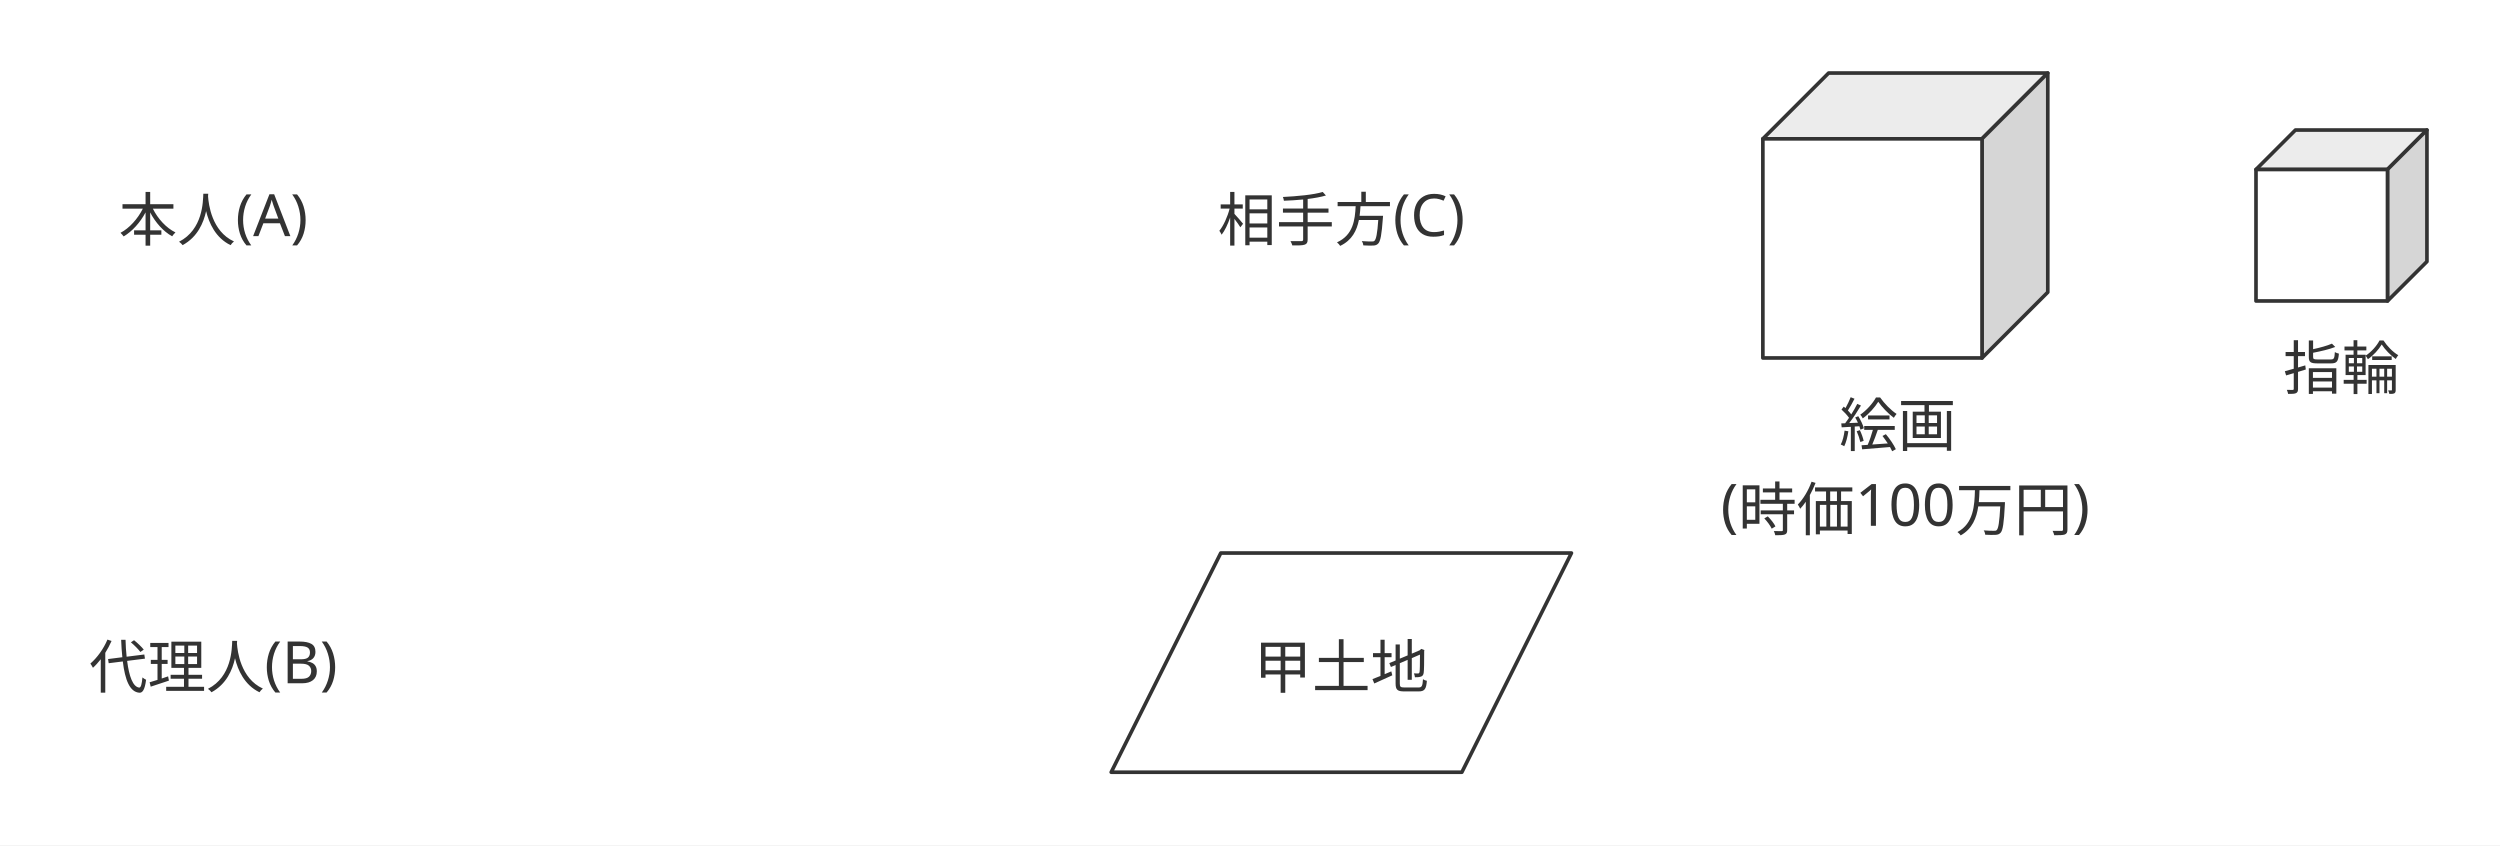
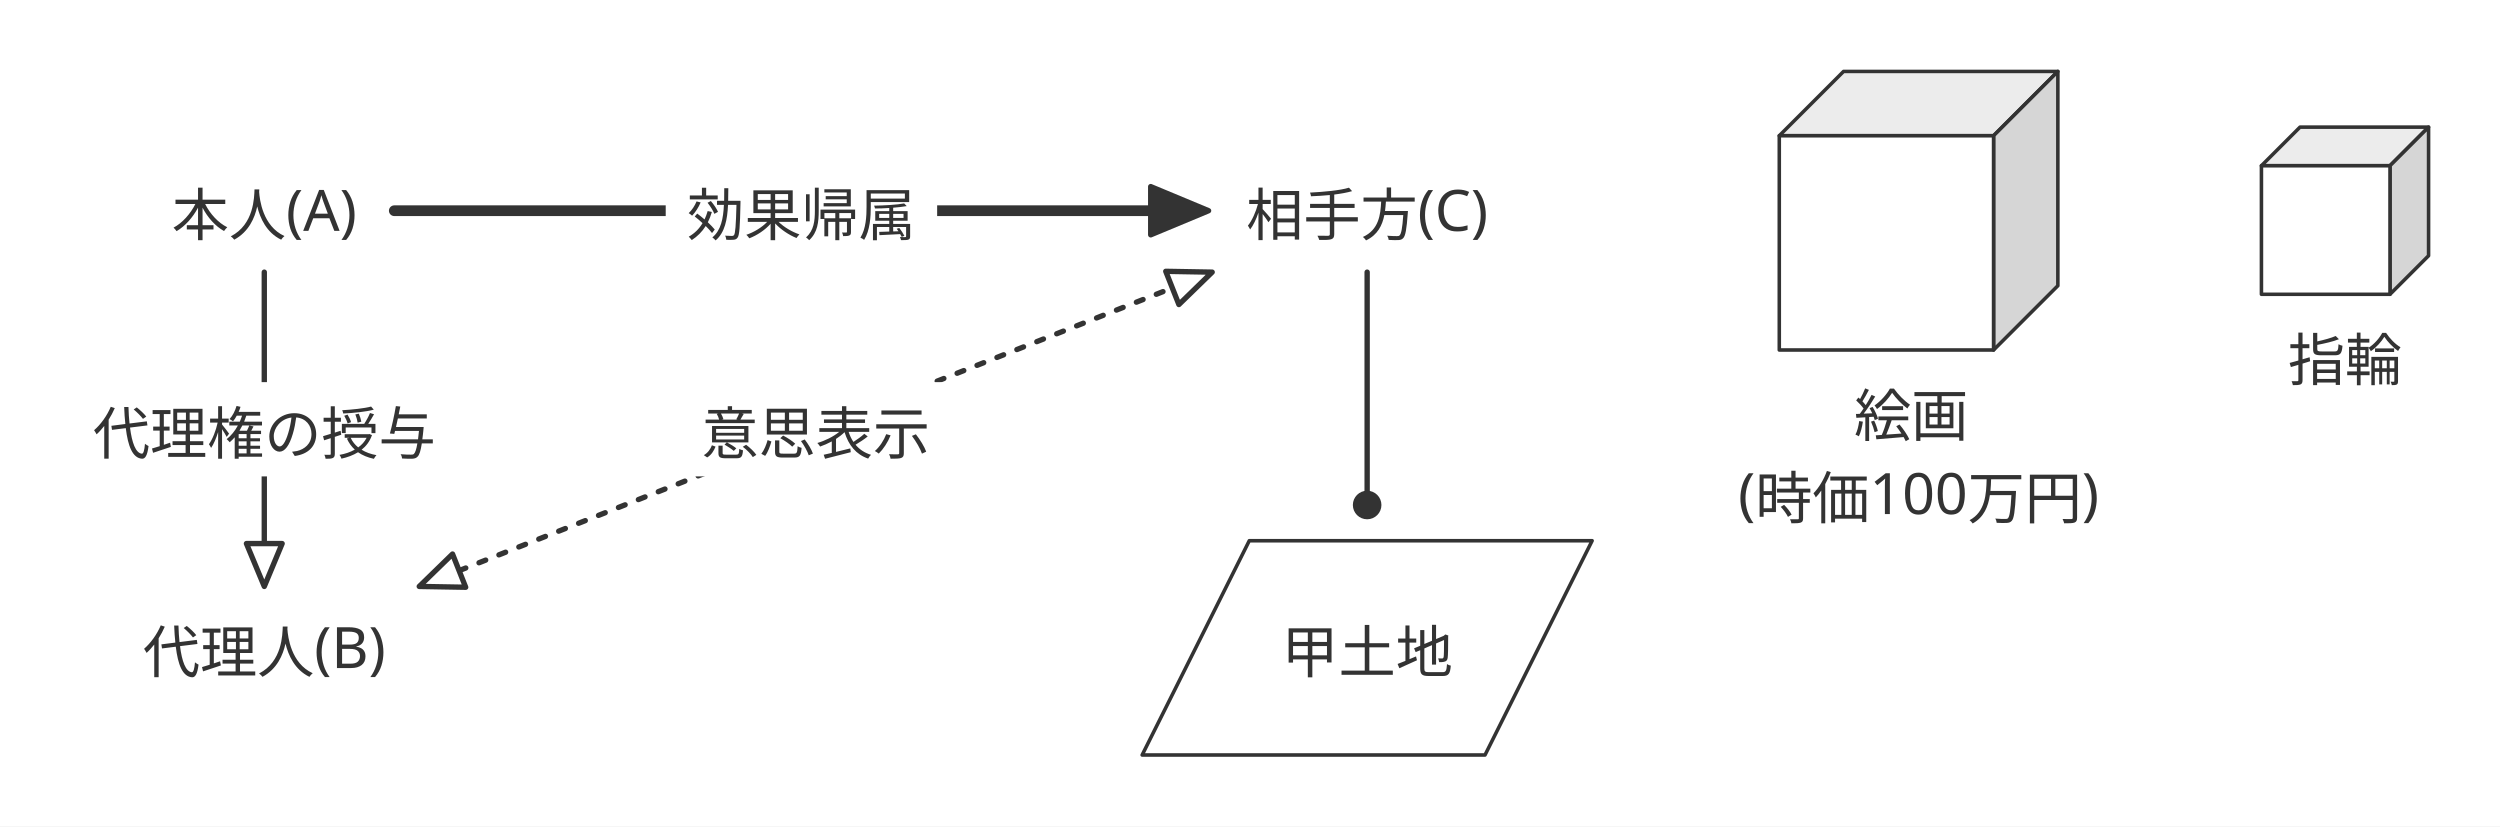
- <svg xmlns="http://www.w3.org/2000/svg" width="684.4" height="231.4" viewBox="0 0 684.4 231.4" font-family="&quot;Hiragino Sans&quot;, &quot;Yu Gothic&quot;, &quot;Noto Sans JP&quot;, sans-serif" font-size="16" fill="#333333">
+ <svg xmlns="http://www.w3.org/2000/svg" width="700" height="231.4" viewBox="0 0 700 231.4" font-family="&quot;Hiragino Sans&quot;, &quot;Yu Gothic&quot;, &quot;Noto Sans JP&quot;, sans-serif" font-size="16" fill="#333333">
  <rect width="100%" height="100%" fill="#ffffff" />
+   <g data-line="0">
+     <line x1="74" y1="76.2" x2="74" y2="152.2" stroke="#333333" stroke-width="1.5" stroke-linecap="round" />
+     <polygon points="74,164.2 69,152.2 79,152.2" fill="#ffffff" stroke="#333333" stroke-width="1.5" stroke-linejoin="round" />
+     <rect x="20" y="107" width="108" height="26.4" rx="3" fill="#ffffff" />
+     <text x="74" y="120.2" text-anchor="middle" dominant-baseline="central">
+       <tspan x="74" dy="0">代理権の授与</tspan>
+     </text>
+   </g>
+   <g data-line="1">
+     <line x1="128.55" y1="159.78" x2="328.25" y2="80.62" stroke="#333333" stroke-width="1.5" stroke-dasharray="2 4" stroke-linecap="round" />
+     <polygon points="117.39,164.2 126.71,155.13 130.39,164.43" fill="#ffffff" stroke="#333333" stroke-width="1.5" stroke-linejoin="round" />
+     <polygon points="339.41,76.2 330.09,85.27 326.41,75.97" fill="#ffffff" stroke="#333333" stroke-width="1.5" stroke-linejoin="round" />
+     <rect x="190.4" y="107" width="76" height="26.4" rx="3" fill="#ffffff" />
+     <text x="228.4" y="120.2" text-anchor="middle" dominant-baseline="central">
+       <tspan x="228.4" dy="0">意思表示</tspan>
+     </text>
+   </g>
+   <g data-line="2">
+     <line x1="110.4" y1="59" x2="322.2" y2="59" stroke="#333333" stroke-width="3" stroke-linecap="round" />
+     <polygon points="338.4,59 322.2,65.75 322.2,52.25" fill="#333333" stroke="#333333" stroke-width="1.5" stroke-linejoin="round" />
+     <rect x="186.4" y="45.8" width="76" height="26.4" rx="3" fill="#ffffff" />
+     <text x="224.4" y="59" text-anchor="middle" dominant-baseline="central">
+       <tspan x="224.4" dy="0">効果帰属</tspan>
+     </text>
+   </g>
+   <g data-line="3">
+     <line x1="382.8" y1="76.2" x2="382.8" y2="141.4" stroke="#333333" stroke-width="1.5" stroke-linecap="round" />
+     <circle cx="382.8" cy="141.4" r="4" fill="#333333" />
+   </g>
  <g data-id="a">
-     <text x="58.4" y="59" text-anchor="middle" dominant-baseline="central">
-       <tspan x="58.4" dy="0">本人(A)</tspan>
+     <text x="74" y="59" text-anchor="middle" dominant-baseline="central">
+       <tspan x="74" dy="0">本人(A)</tspan>
    </text>
  </g>
  <g data-id="c">
-     <text x="367.2" y="59" text-anchor="middle" dominant-baseline="central">
-       <tspan x="367.2" dy="0">相手方(C)</tspan>
+     <text x="382.8" y="59" text-anchor="middle" dominant-baseline="central">
+       <tspan x="382.8" dy="0">相手方(C)</tspan>
    </text>
  </g>
  <g data-id="b">
-     <text x="58.4" y="181.4" text-anchor="middle" dominant-baseline="central">
-       <tspan x="58.4" dy="0">代理人(B)</tspan>
+     <text x="74" y="181.4" text-anchor="middle" dominant-baseline="central">
+       <tspan x="74" dy="0">代理人(B)</tspan>
    </text>
  </g>
  <g data-id="land">
-     <polygon points="334.2,151.4 430.2,151.4 400.2,211.4 304.2,211.4" fill="#ffffff" stroke="#333333" stroke-linejoin="round" />
-     <text x="367.2" y="181.4" text-anchor="middle" dominant-baseline="central">
-       <tspan x="367.2" dy="0">甲土地</tspan>
+     <polygon points="349.8,151.4 445.8,151.4 415.8,211.4 319.8,211.4" fill="#ffffff" stroke="#333333" stroke-linejoin="round" />
+     <text x="382.8" y="181.4" text-anchor="middle" dominant-baseline="central">
+       <tspan x="382.8" dy="0">甲土地</tspan>
    </text>
  </g>
  <g data-id="item">
-     <polygon points="482.6,38 500.6,20 560.6,20 542.6,38" fill="#ececec" stroke="#333333" stroke-linejoin="round" />
-     <polygon points="542.6,38 560.6,20 560.6,80 542.6,98" fill="#d6d6d6" stroke="#333333" stroke-linejoin="round" />
-     <polygon points="482.6,38 542.6,38 542.6,98 482.6,98" fill="#ffffff" stroke="#333333" stroke-linejoin="round" />
-     <text x="521.6" y="126.4" text-anchor="middle" dominant-baseline="central">
-       <tspan x="521.6" dy="-11.2">絵画</tspan>
-       <tspan x="521.6" dy="22.4">(時価100万円)</tspan>
+     <polygon points="498.2,38 516.2,20 576.2,20 558.2,38" fill="#ececec" stroke="#333333" stroke-linejoin="round" />
+     <polygon points="558.2,38 576.2,20 576.2,80 558.2,98" fill="#d6d6d6" stroke="#333333" stroke-linejoin="round" />
+     <polygon points="498.2,38 558.2,38 558.2,98 498.2,98" fill="#ffffff" stroke="#333333" stroke-linejoin="round" />
+     <text x="537.2" y="126.4" text-anchor="middle" dominant-baseline="central">
+       <tspan x="537.2" dy="-11.2">絵画</tspan>
+       <tspan x="537.2" dy="22.4">(時価100万円)</tspan>
    </text>
  </g>
  <g data-id="small">
-     <polygon points="617.6,46.4 628.4,35.6 664.4,35.6 653.6,46.4" fill="#ececec" stroke="#333333" stroke-linejoin="round" />
-     <polygon points="653.6,46.4 664.4,35.6 664.4,71.6 653.6,82.4" fill="#d6d6d6" stroke="#333333" stroke-linejoin="round" />
-     <polygon points="617.6,46.4 653.6,46.4 653.6,82.4 617.6,82.4" fill="#ffffff" stroke="#333333" stroke-linejoin="round" />
-     <text x="641" y="99.6" text-anchor="middle" dominant-baseline="central">
-       <tspan x="641" dy="0">指輪</tspan>
+     <polygon points="633.2,46.4 644,35.6 680,35.6 669.2,46.4" fill="#ececec" stroke="#333333" stroke-linejoin="round" />
+     <polygon points="669.2,46.4 680,35.6 680,71.6 669.2,82.4" fill="#d6d6d6" stroke="#333333" stroke-linejoin="round" />
+     <polygon points="633.2,46.4 669.2,46.4 669.2,82.4 633.2,82.4" fill="#ffffff" stroke="#333333" stroke-linejoin="round" />
+     <text x="656.6" y="99.6" text-anchor="middle" dominant-baseline="central">
+       <tspan x="656.6" dy="0">指輪</tspan>
    </text>
  </g>
</svg>
